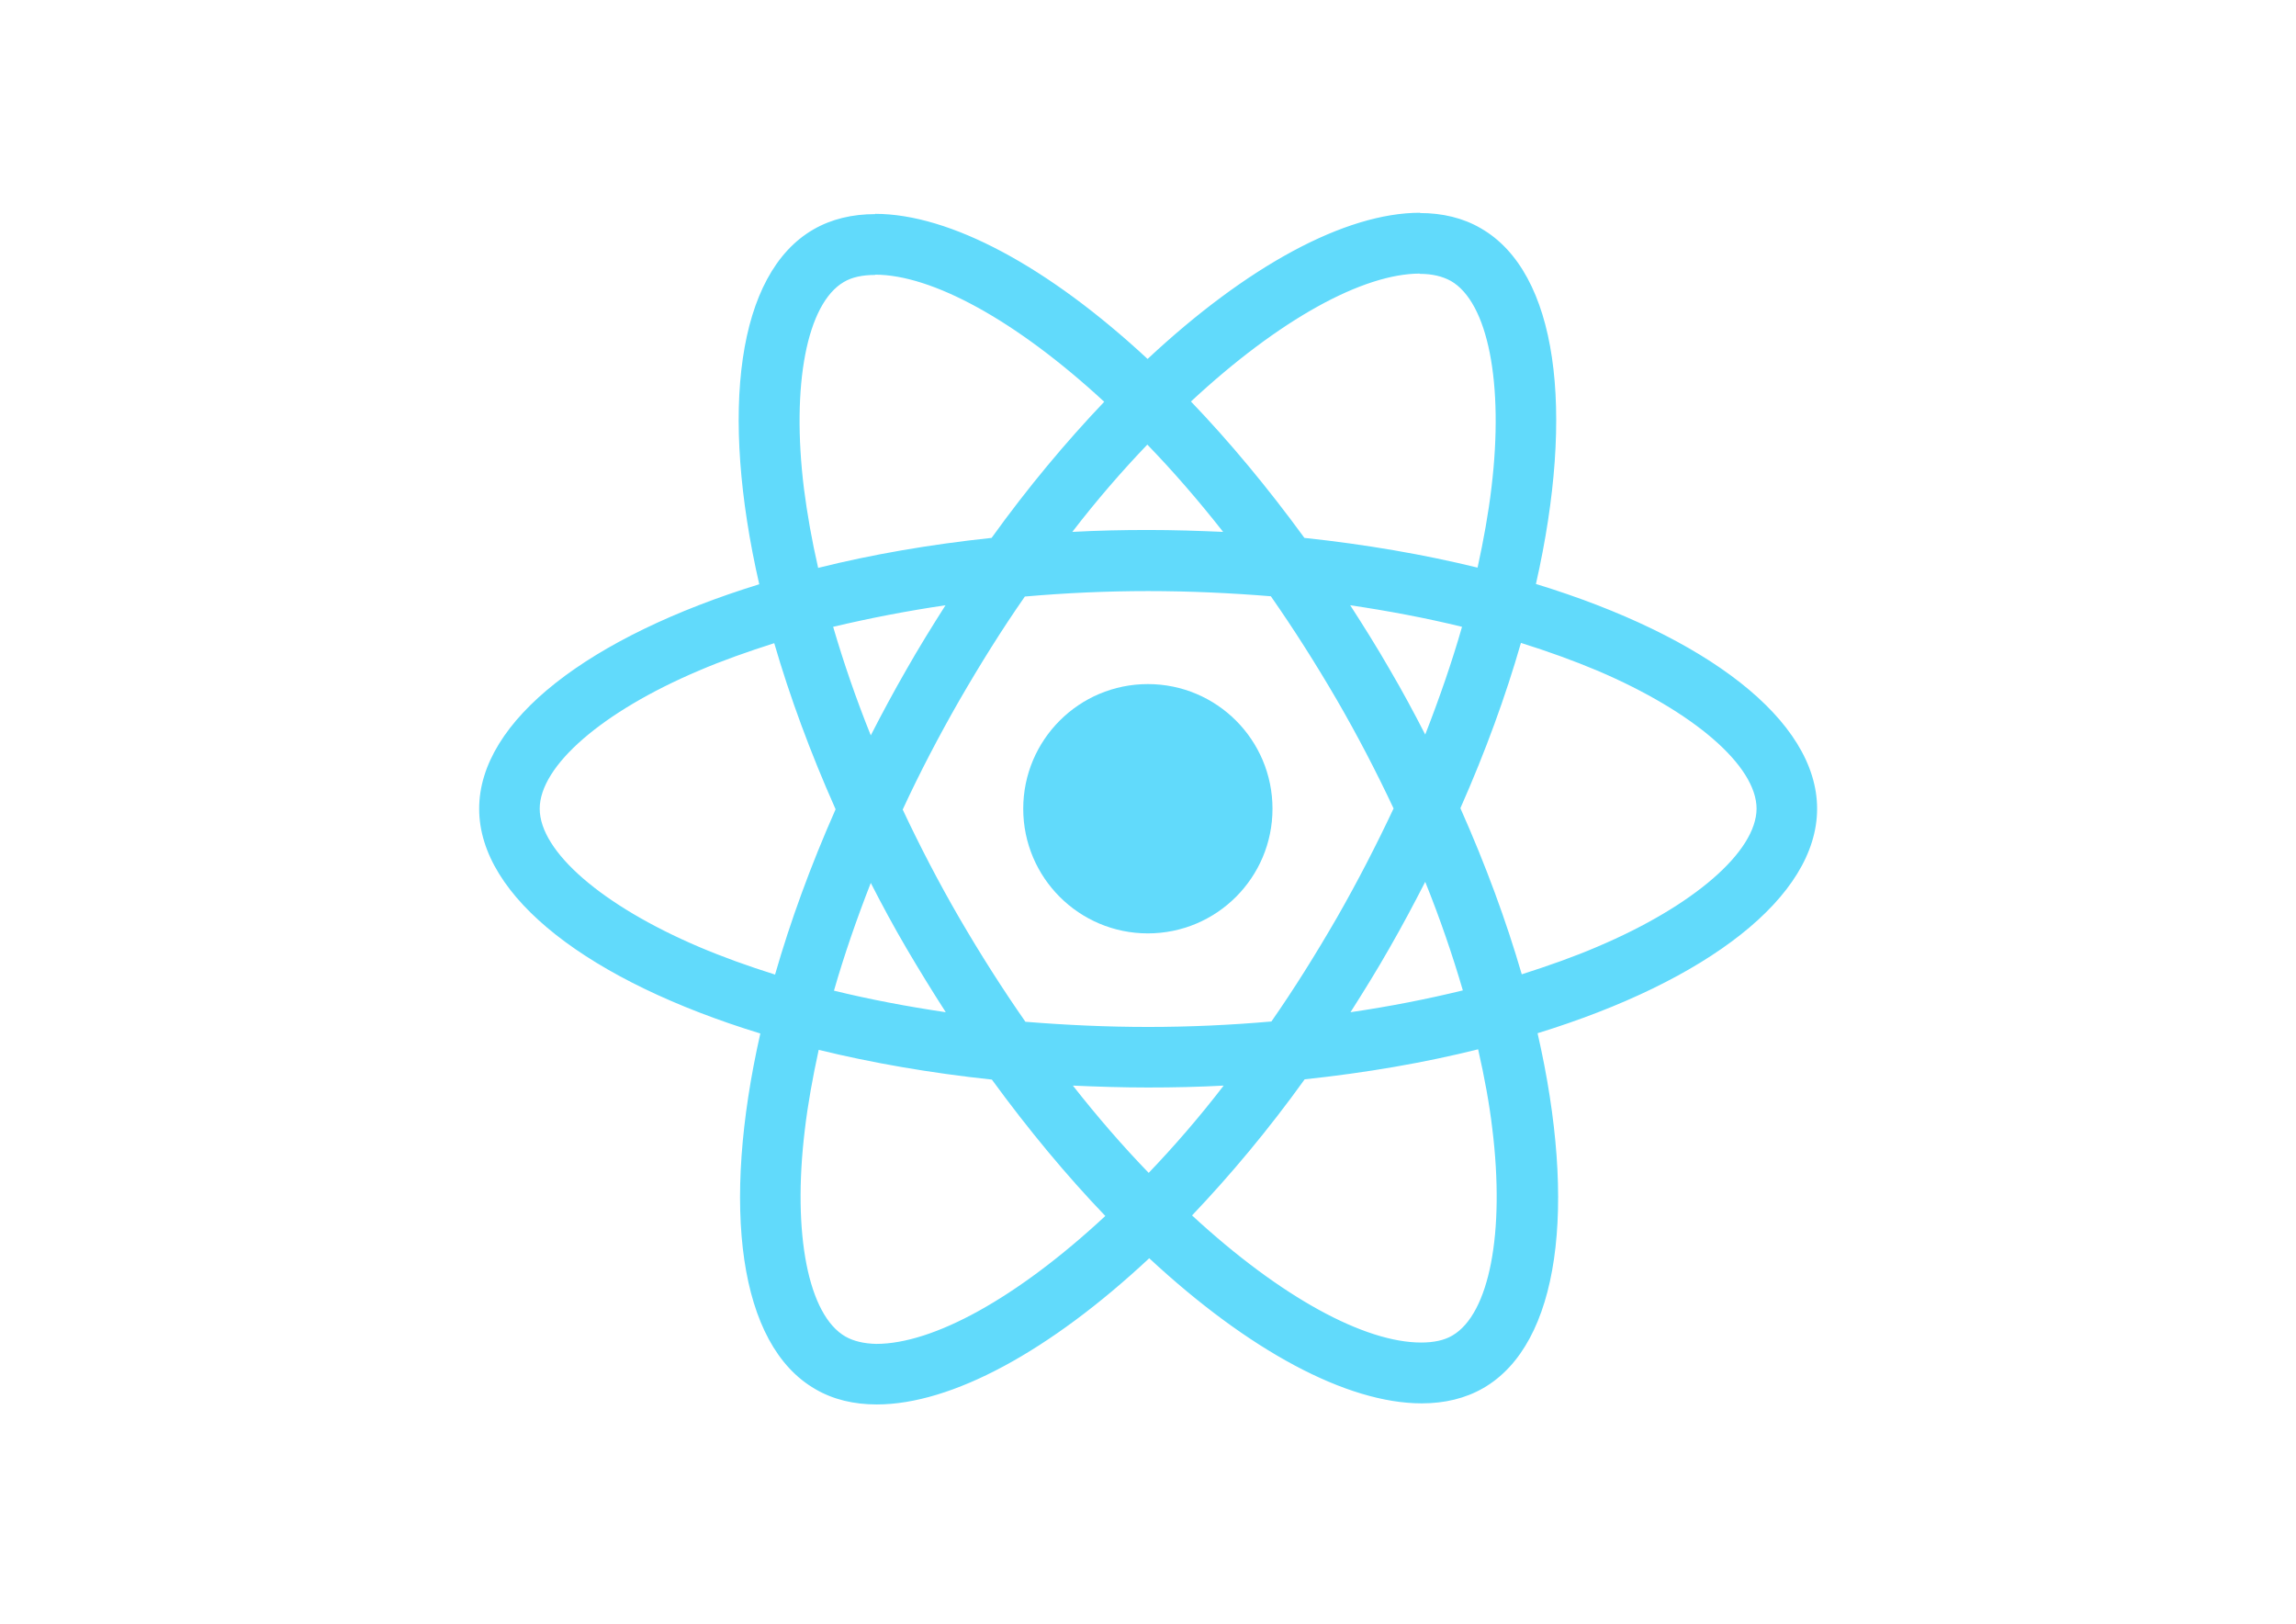
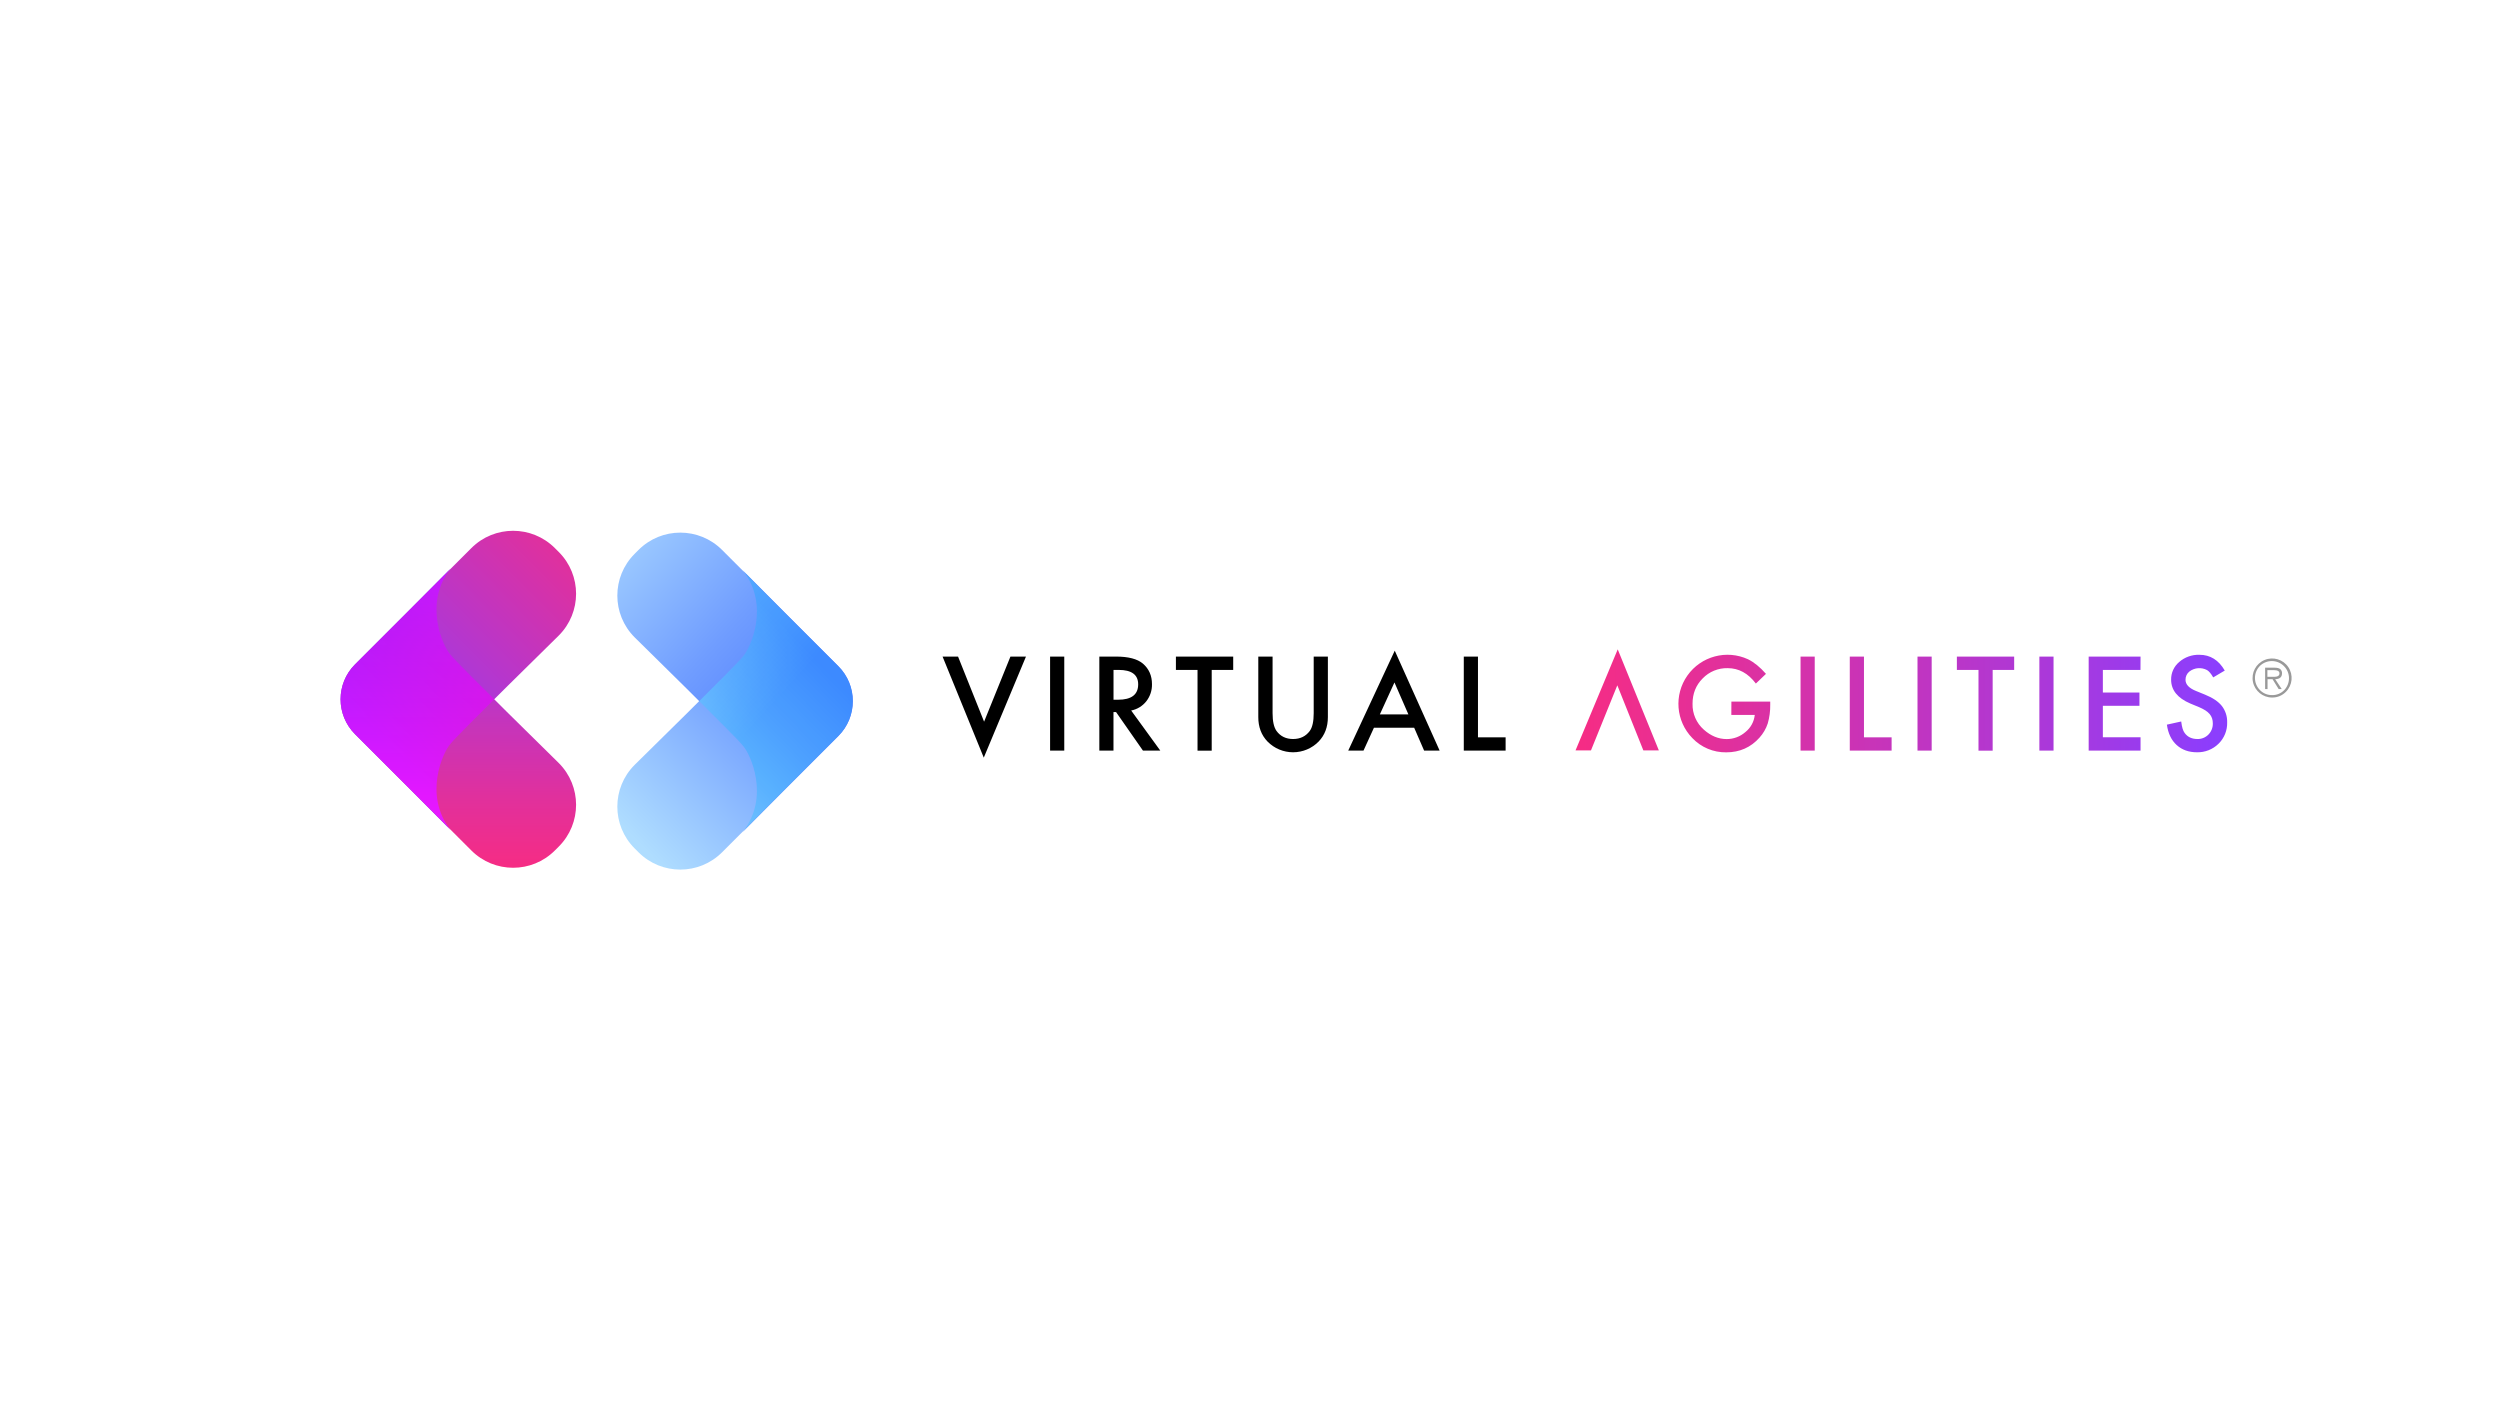
- <svg xmlns="http://www.w3.org/2000/svg" viewBox="0 0 841.9 595.3">
-   <g fill="#61DAFB">
-     <path d="M666.3 296.5c0-32.5-40.7-63.3-103.1-82.4 14.4-63.6 8-114.2-20.2-130.4-6.5-3.8-14.1-5.6-22.4-5.6v22.3c4.6 0 8.3.9 11.4 2.6 13.6 7.8 19.5 37.5 14.9 75.7-1.1 9.4-2.9 19.3-5.1 29.4-19.6-4.8-41-8.5-63.5-10.9-13.5-18.5-27.5-35.3-41.6-50 32.6-30.3 63.2-46.9 84-46.9V78c-27.5 0-63.5 19.6-99.9 53.6-36.4-33.8-72.4-53.2-99.9-53.2v22.3c20.7 0 51.4 16.5 84 46.6-14 14.7-28 31.4-41.3 49.9-22.6 2.4-44 6.1-63.6 11-2.3-10-4-19.7-5.2-29-4.7-38.2 1.1-67.9 14.6-75.8 3-1.8 6.9-2.6 11.5-2.6V78.5c-8.4 0-16 1.8-22.6 5.6-28.1 16.2-34.4 66.7-19.9 130.1-62.2 19.2-102.7 49.9-102.7 82.3 0 32.5 40.7 63.3 103.1 82.4-14.4 63.6-8 114.2 20.2 130.4 6.5 3.8 14.1 5.6 22.5 5.6 27.5 0 63.5-19.6 99.9-53.6 36.4 33.8 72.4 53.2 99.9 53.2 8.4 0 16-1.8 22.6-5.6 28.1-16.2 34.4-66.7 19.9-130.1 62-19.1 102.5-49.9 102.5-82.3zm-130.2-66.7c-3.7 12.9-8.3 26.2-13.5 39.5-4.1-8-8.4-16-13.1-24-4.6-8-9.5-15.8-14.4-23.4 14.2 2.1 27.9 4.7 41 7.9zm-45.8 106.5c-7.8 13.5-15.8 26.3-24.1 38.2-14.9 1.3-30 2-45.2 2-15.1 0-30.2-.7-45-1.9-8.3-11.9-16.4-24.6-24.2-38-7.6-13.1-14.5-26.4-20.8-39.8 6.2-13.4 13.2-26.8 20.7-39.9 7.8-13.5 15.8-26.3 24.1-38.2 14.9-1.3 30-2 45.2-2 15.1 0 30.2.7 45 1.9 8.3 11.9 16.4 24.6 24.2 38 7.6 13.1 14.5 26.4 20.8 39.8-6.3 13.4-13.2 26.8-20.7 39.9zm32.3-13c5.4 13.4 10 26.8 13.8 39.8-13.1 3.2-26.9 5.9-41.2 8 4.9-7.7 9.8-15.6 14.4-23.7 4.6-8 8.9-16.1 13-24.1zM421.2 430c-9.3-9.6-18.6-20.3-27.8-32 9 .4 18.2.7 27.5.7 9.4 0 18.7-.2 27.8-.7-9 11.7-18.3 22.4-27.5 32zm-74.4-58.9c-14.2-2.1-27.9-4.7-41-7.9 3.7-12.9 8.3-26.2 13.5-39.5 4.1 8 8.4 16 13.1 24 4.7 8 9.5 15.8 14.4 23.4zM420.7 163c9.3 9.6 18.6 20.3 27.8 32-9-.4-18.2-.7-27.5-.7-9.4 0-18.7.2-27.8.7 9-11.7 18.3-22.4 27.5-32zm-74 58.9c-4.9 7.7-9.8 15.6-14.4 23.7-4.6 8-8.9 16-13 24-5.4-13.4-10-26.8-13.8-39.8 13.1-3.1 26.9-5.8 41.2-7.9zm-90.5 125.2c-35.4-15.1-58.3-34.9-58.3-50.6 0-15.7 22.9-35.6 58.3-50.6 8.6-3.7 18-7 27.7-10.1 5.7 19.6 13.2 40 22.5 60.9-9.2 20.8-16.6 41.1-22.2 60.6-9.9-3.1-19.3-6.5-28-10.2zM310 490c-13.6-7.8-19.5-37.5-14.9-75.7 1.1-9.4 2.9-19.3 5.1-29.4 19.6 4.8 41 8.5 63.5 10.9 13.5 18.5 27.5 35.3 41.6 50-32.6 30.3-63.2 46.9-84 46.9-4.5-.1-8.3-1-11.3-2.7zm237.2-76.2c4.7 38.2-1.1 67.9-14.6 75.8-3 1.8-6.9 2.6-11.5 2.6-20.7 0-51.4-16.5-84-46.6 14-14.7 28-31.4 41.3-49.9 22.6-2.4 44-6.1 63.6-11 2.3 10.1 4.1 19.8 5.2 29.1zm38.5-66.7c-8.6 3.7-18 7-27.7 10.1-5.7-19.6-13.2-40-22.5-60.9 9.2-20.8 16.6-41.1 22.2-60.6 9.9 3.1 19.3 6.5 28.1 10.2 35.4 15.1 58.3 34.9 58.3 50.6-.1 15.7-23 35.6-58.4 50.6zM320.8 78.4z" />
-     <circle cx="420.9" cy="296.5" r="45.7" />
-     <path d="M520.5 78.1z" />
+ <svg xmlns="http://www.w3.org/2000/svg" xmlns:xlink="http://www.w3.org/1999/xlink" viewBox="0 0 1920 1080">
+   <defs>
+     <style>.cls-1{isolation:isolate;}.cls-2{fill:url(#linear-gradient);}.cls-3,.cls-5,.cls-6,.cls-7{mix-blend-mode:hard-light;}.cls-3{fill:url(#linear-gradient-2);}.cls-4{fill:url(#linear-gradient-3);}.cls-5{fill:url(#Degradado_sin_nombre_3);}.cls-7{fill:url(#linear-gradient-4);}.cls-8{fill:#999;}</style>
+     <linearGradient id="linear-gradient" x1="-1587.91" y1="-7590.5" x2="-1358.1" y2="-7590.5" gradientTransform="translate(7942.51 -921.46) rotate(-90)" gradientUnits="userSpaceOnUse">
+       <stop offset="0" stop-color="#f62c84" />
+       <stop offset="0.23" stop-color="#e1309c" />
+       <stop offset="0.72" stop-color="#ab38d9" />
+       <stop offset="1" stop-color="#8a3eff" />
+     </linearGradient>
+     <linearGradient id="linear-gradient-2" x1="489.85" y1="394.84" x2="303.22" y2="579.47" gradientTransform="matrix(1, 0, 0, 1, 0, 0)" xlink:href="#linear-gradient" />
+     <linearGradient id="linear-gradient-3" x1="431.77" y1="411.31" x2="584.85" y2="550.94" gradientUnits="userSpaceOnUse">
+       <stop offset="0" stop-color="#afddff" />
+       <stop offset="0.03" stop-color="#acdaff" />
+       <stop offset="0.69" stop-color="#709dff" />
+       <stop offset="1" stop-color="#5885ff" />
+     </linearGradient>
+     <linearGradient id="Degradado_sin_nombre_3" x1="615.98" y1="494.76" x2="474.68" y2="631.01" gradientUnits="userSpaceOnUse">
+       <stop offset="0" stop-color="#5885ff" />
+       <stop offset="0.31" stop-color="#709dff" />
+       <stop offset="0.97" stop-color="#acdaff" />
+       <stop offset="1" stop-color="#afddff" />
+     </linearGradient>
+     <linearGradient id="linear-gradient-4" x1="1209.96" y1="538.25" x2="1710.49" y2="538.25" gradientTransform="matrix(1, 0, 0, 1, 0, 0)" xlink:href="#linear-gradient" />
+   </defs>
+   <g class="cls-1">
+     <g id="Capa_1" data-name="Capa 1">
+       <path class="cls-2" d="M313,469.87l-40.4,40.4a37.84,37.84,0,0,0,0,53.52L362,653.16a45.34,45.34,0,0,0,64.14,0l3-3a45.35,45.35,0,0,0,0-64.15s-79.3-77.78-83.1-83.1c-5.74-6.23-21.17-39.43,0-66.27Z" />
+       <path class="cls-3" d="M313,604.22l-40.29-40.29a38,38,0,0,1,0-53.73L362,420.93a45.36,45.36,0,0,1,64.14,0l3,3a45.35,45.35,0,0,1,0,64.15s-79.3,77.77-83.1,83.1c-5.74,6.23-21.17,39.42,0,66.27Z" />
+       <path class="cls-4" d="M603.52,605.63l40.39-40.4a37.82,37.82,0,0,0,0-53.52l-89.37-89.37a45.34,45.34,0,0,0-64.14,0l-3,3a45.34,45.34,0,0,0,0,64.14s79.3,77.78,83.09,83.1c5.75,6.24,21.18,39.43,0,66.27Z" />
+       <path class="cls-5" d="M603.52,471.28l40.29,40.29a38,38,0,0,1,0,53.73l-89.27,89.27a45.36,45.36,0,0,1-64.14,0l-3-3a45.35,45.35,0,0,1,0-64.15s79.3-77.77,83.09-83.09c5.75-6.24,21.18-39.43,0-66.27Z" />
+       <path class="cls-6" d="M735.78,504.25l20,50,20.24-50h11.93l-32.41,77.62-31.65-77.62Zm81.58,0v72.19H806.47V504.25Zm51.38,41.43,22.35,30.76H877.77l-20.62-29.55h-2v29.55H844.29V504.25h12.76q14.31,0,20.67,5.38,7,6,7,15.8a20.53,20.53,0,0,1-4.39,13.19A19.6,19.6,0,0,1,868.74,545.68Zm-13.56-8.28h3.46q15.48,0,15.48-11.83,0-11.09-15.06-11.08h-3.88Zm75.41-22.91v62H919.7v-62H903.1V504.25h44v10.24Zm46.75-10.24v43.49q0,9.3,3,13.6,4.53,6.23,12.77,6.22t12.81-6.22q3-4.15,3-13.6V504.25h10.89v46.48q0,11.4-7.11,18.79a27.49,27.49,0,0,1-39.23,0q-7.11-7.38-7.1-18.79V504.25Zm108.75,54.66h-30.91l-8,17.53h-11.73l35.72-76.73,34.46,76.73h-11.92Zm-4.44-10.24-10.71-24.55-11.22,24.55Zm53.43-44.42v62h21.23v10.23h-32.12V504.25Z" />
+       <path class="cls-7" d="M1262.1,576.32l-20-50-20.24,50H1210l32.41-77.62L1274,576.32Zm67.61-37.47h29.83v2.39a49.23,49.23,0,0,1-1.92,14.4,30.6,30.6,0,0,1-6.31,10.85q-10.05,11.31-25.58,11.31a35.17,35.17,0,0,1-26-10.94,37.69,37.69,0,0,1,42.74-60.55q7,3.46,13.79,11.22l-7.76,7.43q-8.88-11.82-21.65-11.82a25.84,25.84,0,0,0-19.21,7.9q-7.77,7.76-7.77,19.45a25.62,25.62,0,0,0,8.65,19.87q8.1,7.25,17.54,7.25a21.76,21.76,0,0,0,14.45-5.43,19.28,19.28,0,0,0,7.15-13.09h-18Zm64-34.6v72.19h-10.89V504.25Zm37.82,0v62h21.23v10.23h-32.13V504.25Zm52,0v72.19h-10.89V504.25Zm46.84,10.24v62h-10.89v-62h-16.6V504.25h44v10.24Zm46.75-10.24v72.19h-10.89V504.25Zm66.76,10.24H1615v17.35h28.1v10.24H1615v24.13h28.94v10.23h-39.84V504.25h39.84Zm64.71.52-8.84,5.23c-1.65-2.87-3.23-4.74-4.72-5.61a12.58,12.58,0,0,0-13.56,1.08,8,8,0,0,0-3,6.36q0,5.28,7.86,8.51l7.2,2.94q8.79,3.56,12.86,8.67a19.58,19.58,0,0,1,4.07,12.56,22.08,22.08,0,0,1-6.64,16.46,22.81,22.81,0,0,1-16.6,6.54q-9.4,0-15.53-5.56t-7.52-15.66l11-2.43q.75,6.35,2.62,8.79,3.36,4.67,9.82,4.67a11.41,11.41,0,0,0,8.46-3.41,11.8,11.8,0,0,0,3.37-8.65,12.16,12.16,0,0,0-.59-3.86,9.8,9.8,0,0,0-1.82-3.23,14.76,14.76,0,0,0-3.2-2.76,31.6,31.6,0,0,0-4.68-2.45l-7-2.9Q1667.42,534,1667.42,522a17.36,17.36,0,0,1,6.22-13.6,22.48,22.48,0,0,1,15.48-5.52Q1701.6,502.85,1708.62,515ZM1262.1,576.32l-20-50-20.24,50H1210l32.41-77.62L1274,576.32Zm67.61-37.47h29.83v2.39a49.23,49.23,0,0,1-1.92,14.4,30.6,30.6,0,0,1-6.31,10.85q-10.05,11.31-25.58,11.31a35.17,35.17,0,0,1-26-10.94,37.69,37.69,0,0,1,42.74-60.55q7,3.46,13.79,11.22l-7.76,7.43q-8.88-11.82-21.65-11.82a25.84,25.84,0,0,0-19.21,7.9q-7.77,7.76-7.77,19.45a25.62,25.62,0,0,0,8.65,19.87q8.1,7.25,17.54,7.25a21.76,21.76,0,0,0,14.45-5.43,19.28,19.28,0,0,0,7.15-13.09h-18Zm64-34.6v72.19h-10.89V504.25Zm37.82,0v62h21.23v10.23h-32.13V504.25Zm52,0v72.19h-10.89V504.25Zm46.84,10.24v62h-10.89v-62h-16.6V504.25h44v10.24Zm46.75-10.24v72.19h-10.89V504.25Zm66.76,10.24H1615v17.35h28.1v10.24H1615v24.13h28.94v10.23h-39.84V504.25h39.84Zm64.71.52-8.84,5.23c-1.65-2.87-3.23-4.74-4.72-5.61a12.58,12.58,0,0,0-13.56,1.08,8,8,0,0,0-3,6.36q0,5.28,7.86,8.51l7.2,2.94q8.79,3.56,12.86,8.67a19.58,19.58,0,0,1,4.07,12.56,22.08,22.08,0,0,1-6.64,16.46,22.81,22.81,0,0,1-16.6,6.54q-9.4,0-15.53-5.56t-7.52-15.66l11-2.43q.75,6.35,2.62,8.79,3.36,4.67,9.82,4.67a11.41,11.41,0,0,0,8.46-3.41,11.8,11.8,0,0,0,3.37-8.65,12.16,12.16,0,0,0-.59-3.86,9.8,9.8,0,0,0-1.82-3.23,14.76,14.76,0,0,0-3.2-2.76,31.6,31.6,0,0,0-4.68-2.45l-7-2.9Q1667.42,534,1667.42,522a17.36,17.36,0,0,1,6.22-13.6,22.48,22.48,0,0,1,15.48-5.52Q1701.6,502.85,1708.62,515Z" />
+       <g class="cls-6">
+         <path class="cls-8" d="M1745,535.71a15,15,0,1,1,10.59-4.41A14.48,14.48,0,0,1,1745,535.71Zm0-1.87a12.63,12.63,0,0,0,9.29-3.84,13.18,13.18,0,0,0-18.64-18.63,13.22,13.22,0,0,0,0,18.63A12.73,12.73,0,0,0,1745,533.84Zm2.36-12.21,5,7.56H1750l-4.69-7.56h-3.84v7.56h-1.86V512.78h7.18q3.13,0,4.47,1.11a4,4,0,0,1,1.34,3.24Q1752.55,521.46,1747.39,521.63Zm-6-1.87h3.22l.81,0a6.61,6.61,0,0,0,.9,0l.87,0a5.15,5.15,0,0,0,.91-.09l.8-.2a2,2,0,0,0,.71-.31,3.93,3.93,0,0,0,.55-.48,1.58,1.58,0,0,0,.38-.68,3,3,0,0,0,.12-.89q0-2.45-4.42-2.45h-4.85Z" />
+       </g>
+     </g>
  </g>
</svg>
